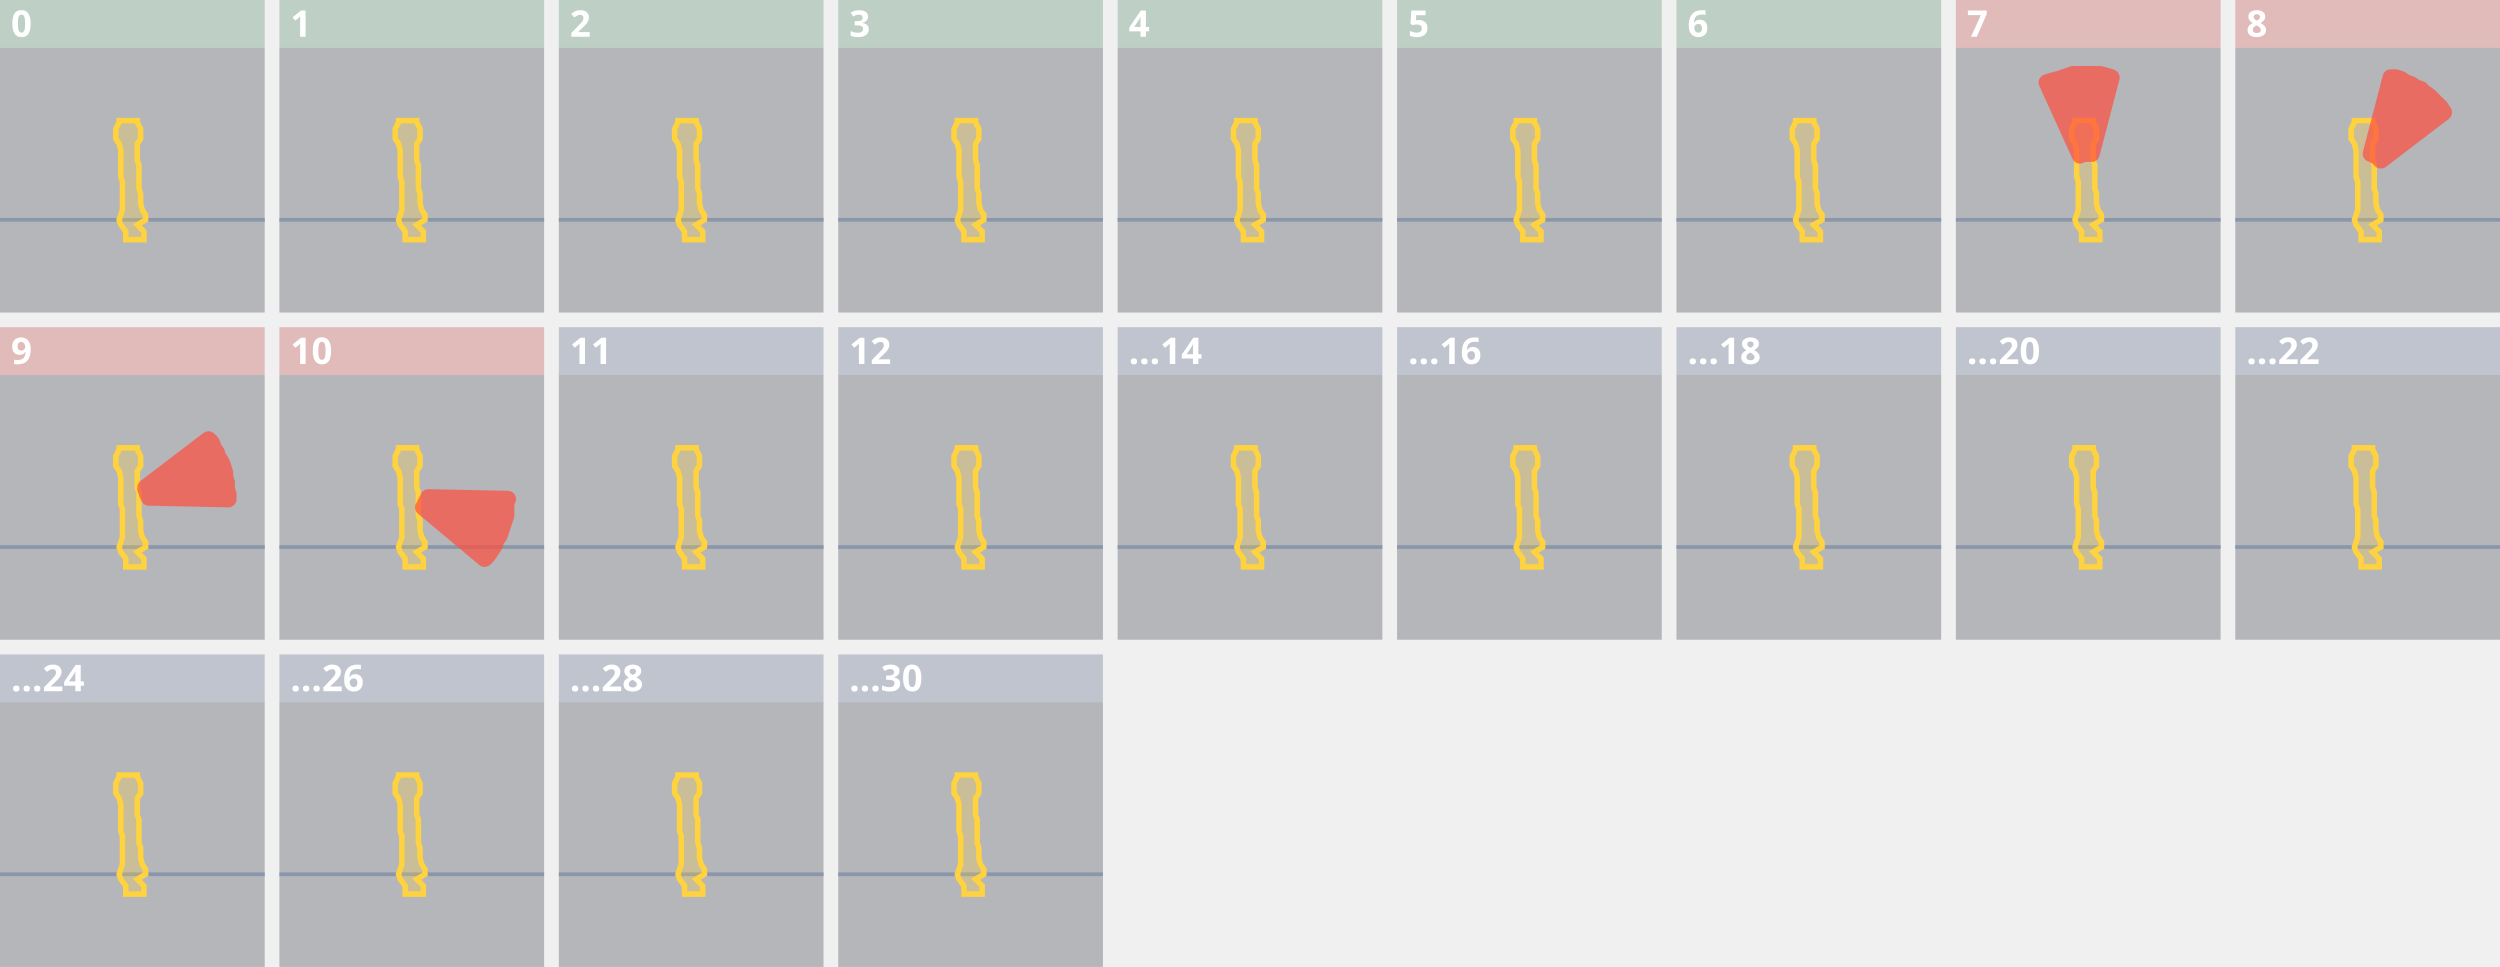
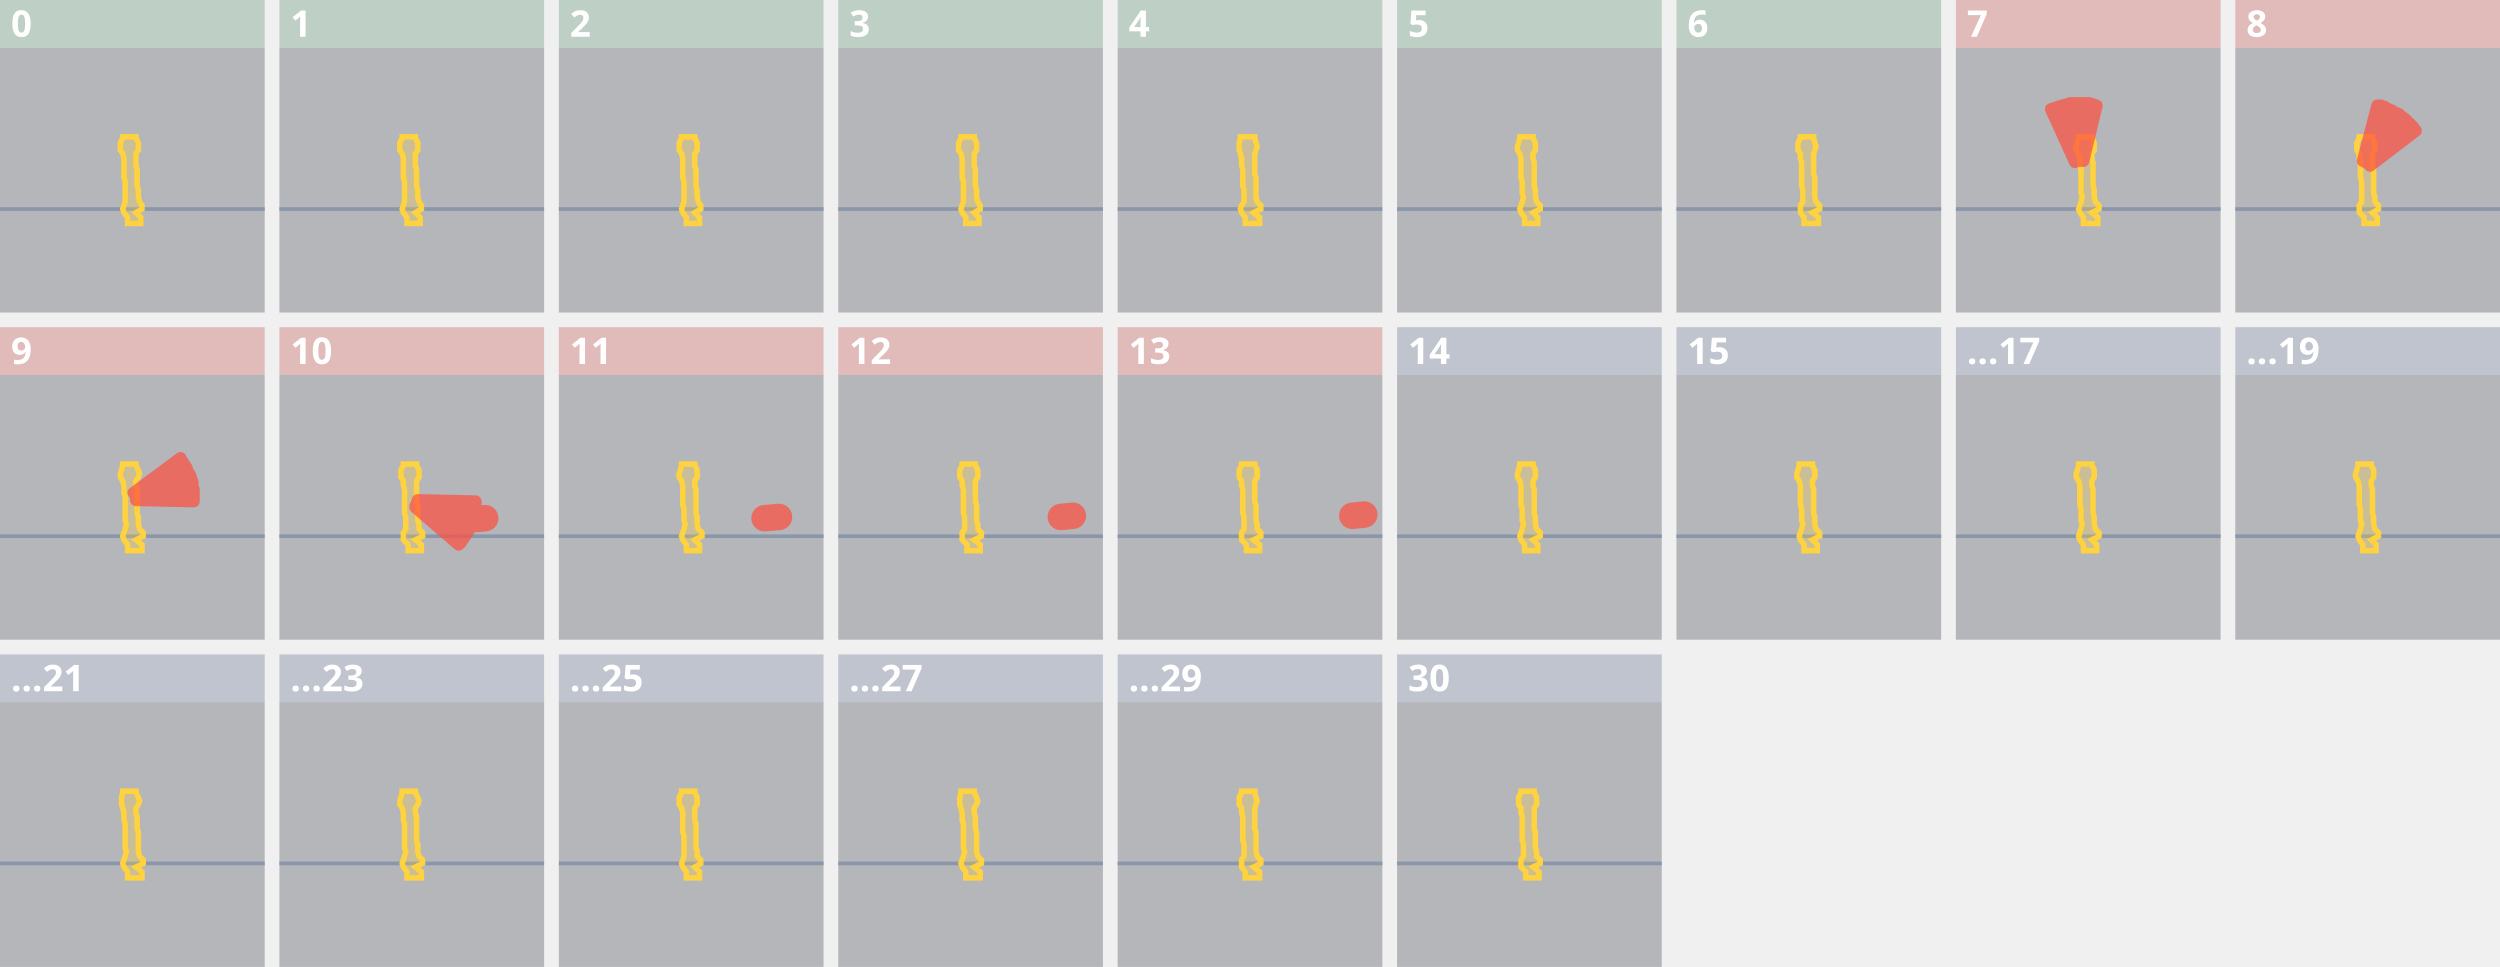
<svg xmlns="http://www.w3.org/2000/svg" viewBox="0 0 680 263" width="680" height="263">
-   <style>text{font:bold 10px sans-serif;fill:#ffffff}.k{fill:#1b2230}.g{stroke:#8a96aa;stroke-width:2.22}use{stroke-width:3.33;fill-opacity:.28}.u{stroke:#ffd23f;fill:#ffd23f}.v{stroke:#4ade80;fill:#4ade80;fill-opacity:.6}.a{stroke:#e879f9;fill:#e879f9}.o{stroke:#22d3ee;fill:#22d3ee;fill-opacity:.5}.H{color:#ff4d3d;fill:#ff4d3d;opacity:.7}.G{color:#3b9cff;fill:#3b9cff;opacity:.75}.S{color:#ffa630;fill:#ffa630;opacity:.75}.T{color:#ffa630;fill:none;stroke:#ffa630;stroke-width:4.44;stroke-dasharray:8.9}.P{color:#c49bff;fill:none;stroke:#c49bff;stroke-width:2.22;stroke-dasharray:6.7}</style>
+   <style>text{font:bold 10px sans-serif;fill:#ffffff}.k{fill:#1b2230}.g{stroke:#8a96aa;stroke-width:3.06}use{stroke-width:4.58;fill-opacity:.28}.u{stroke:#ffd23f;fill:#ffd23f}.v{stroke:#4ade80;fill:#4ade80;fill-opacity:.6}.a{stroke:#e879f9;fill:#e879f9}.o{stroke:#22d3ee;fill:#22d3ee;fill-opacity:.5}.H{color:#ff4d3d;fill:#ff4d3d;opacity:.7}.G{color:#3b9cff;fill:#3b9cff;opacity:.75}.S{color:#ffa630;fill:#ffa630;opacity:.75}.T{color:#ffa630;fill:none;stroke:#ffa630;stroke-width:6.11;stroke-dasharray:12.2}.P{color:#c49bff;fill:none;stroke:#c49bff;stroke-width:3.06;stroke-dasharray:9.2}</style>
  <defs>
    <path id="b0" d="M-8 -36L3 -36L3 -35L5 -31L5 -28L5 -25L3 -22L3 -18L3 -15L3 -12L4 -9L4 -5L4 -2L4 1L4 5L5 8L5 11L5 14L6 18L8 21L8 24L3 27L7 31L7 34L7 36L-4 36L-4 34L-4 31L-7 27L-8 24L-7 21L-6 18L-6 14L-6 11L-6 8L-6 5L-6 1L-7 -2L-7 -5L-7 -9L-7 -12L-7 -15L-7 -18L-8 -22L-10 -25L-10 -28L-10 -31L-8 -35Z" />
-     <rect id="K" x="-80" y="-80" width="160" height="160" class="k" />
+     <path id="b1" d="M-8 -36L4 -36L4 -35L5 -31L6 -28L5 -25L4 -22L4 -18L4 -15L4 -12L4 -9L4 -5L5 -2L5 1L5 5L5 8L5 11L5 14L6 18L9 21L9 24L3 27L8 31L8 34L8 36L-4 36L-4 34L-4 31L-7 27L-8 24L-7 21L-5 18L-5 14L-5 11L-5 8L-6 5L-6 1L-6 -2L-6 -5L-6 -9L-7 -12L-7 -15L-7 -18L-8 -22L-9 -25L-9 -28L-9 -31L-8 -35Z" />
+     <path id="b2" d="M-8 -36L3 -36L3 -35L5 -31L5 -28L5 -25L3 -22L3 -18L4 -15L4 -12L4 -9L4 -5L4 -2L4 1L4 5L5 8L5 11L5 14L6 18L9 21L9 24L3 27L7 31L7 34L7 36L-4 36L-4 34L-4 31L-7 27L-8 24L-7 21L-6 18L-5 14L-6 11L-6 8L-6 5L-6 1L-7 -2L-7 -5L-7 -9L-7 -12L-7 -15L-7 -18L-8 -22L-10 -25L-10 -28L-9 -31L-8 -35Z" />
+     <path id="b3" d="M-7 -36L4 -36L4 -35L5 -31L6 -28L5 -25L4 -22L4 -18L4 -15L4 -12L4 -9L4 -5L5 -2L5 1L5 5L5 8L5 11L5 14L6 18L9 21L9 24L3 27L8 31L8 34L8 36L-4 36L-4 34L-4 31L-7 27L-7 24L-7 21L-5 18L-5 14L-5 11L-5 8L-6 5L-6 1L-6 -2L-6 -5L-6 -9L-6 -12L-6 -15L-7 -18L-7 -22L-9 -25L-9 -28L-9 -31L-7 -35Z" />
+     <path id="b4" d="M-8 -36L3 -36L3 -35L5 -31L5 -28L5 -25L3 -22L3 -18L4 -15L4 -12L4 -9L4 -5L4 -2L4 1L4 5L5 8L5 11L5 14L6 18L9 21L9 24L3 27L8 31L8 34L8 36L-4 36L-4 34L-4 31L-7 27L-8 24L-7 21L-6 18L-5 14L-6 11L-6 8L-6 5L-6 1L-6 -2L-6 -5L-6 -9L-7 -12L-7 -15L-7 -18L-8 -22L-10 -25L-10 -28L-9 -31L-8 -35Z" />
+     <path id="b5" d="M-7 -36L4 -36L4 -35L6 -31L6 -28L6 -25L4 -22L4 -18L4 -15L4 -12L5 -9L5 -5L5 -2L5 1L5 5L5 8L5 11L6 14L6 18L9 21L9 24L4 27L8 31L8 34L8 36L-3 36L-3 34L-3 31L-7 27L-7 24L-7 21L-5 18L-5 14L-5 11L-5 8L-5 5L-5 1L-6 -2L-6 -5L-6 -9L-6 -12L-6 -15L-7 -18L-7 -22L-9 -25L-9 -28L-9 -31L-7 -35Z" />
+     <path id="b6" d="M-8 -36L3 -36L3 -35L5 -31L6 -28L5 -25L3 -22L3 -18L4 -15L4 -12L4 -9L4 -5L4 -2L4 1L4 5L5 8L5 11L5 14L6 18L9 21L9 24L3 27L8 31L8 34L8 36L-4 36L-4 34L-4 31L-7 27L-8 24L-7 21L-6 18L-5 14L-6 11L-6 8L-6 5L-6 1L-6 -2L-6 -5L-6 -9L-7 -12L-7 -15L-7 -18L-8 -22L-10 -25L-10 -28L-9 -31L-8 -35Z" />
+     <path id="b7" d="M-7 -36L4 -36L4 -35L6 -31L6 -28L6 -25L4 -22L4 -18L4 -15L4 -12L4 -9L4 -5L5 -2L5 1L5 5L5 8L5 11L6 14L6 18L9 21L9 24L3 27L8 31L8 34L8 36L-3 36L-3 34L-3 31L-7 27L-7 24L-7 21L-5 18L-5 14L-5 11L-5 8L-6 5L-6 1L-6 -2L-6 -5L-6 -9L-6 -12L-6 -15L-7 -18L-7 -22L-9 -25L-9 -28L-9 -31L-7 -35Z" />
+     <path id="b8" d="M-8 -36L3 -36L3 -35L5 -31L6 -28L5 -25L3 -22L3 -18L4 -15L4 -12L4 -9L4 -5L5 -2L5 1L5 5L5 8L5 11L5 14L6 18L9 21L9 24L3 27L8 31L8 34L8 36L-4 36L-4 34L-4 31L-7 27L-8 24L-7 21L-6 18L-5 14L-6 11L-6 8L-6 5L-6 1L-6 -2L-6 -5L-6 -9L-7 -12L-7 -15L-7 -18L-8 -22L-9 -25L-9 -28L-9 -31L-8 -35Z" />
+     <path id="b9" d="M-8 -36L3 -36L3 -35L5 -31L5 -28L5 -25L3 -22L3 -18L3 -15L3 -12L4 -9L4 -5L4 -2L4 1L4 5L4 8L4 11L5 14L5 18L8 21L8 24L3 27L7 31L7 34L7 36L-4 36L-4 34L-4 31L-7 27L-8 24L-7 21L-6 18L-6 14L-6 11L-6 8L-6 5L-6 1L-7 -2L-7 -5L-7 -9L-7 -12L-7 -15L-7 -18L-8 -22L-10 -25L-10 -28L-10 -31L-8 -35Z" />
+     <rect id="K" x="-110" y="-110" width="220" height="220" class="k" />
    <rect id="Ls" width="72" height="13" fill="#3f7d5a" />
    <rect id="La" width="72" height="13" fill="#b8332b" />
    <rect id="Le" width="72" height="13" fill="#46557a" />
  </defs>
  <use href="#Ls" x="0" y="0" />
  <text x="3" y="10">0</text>
-   <svg x="0" y="13" width="72" height="72" viewBox="-80 -80 160 160">
-     <use href="#K" />
-     <line x1="-80" y1="24" x2="80" y2="24" class="g" />
+   <svg x="0" y="13" width="72" height="72" viewBox="-110 -110 220 220">
+     <use href="#K" />
+     <line x1="-110" y1="24" x2="110" y2="24" class="g" />
    <use href="#b0" class="u" />
  </svg>
  <use href="#Ls" x="76" y="0" />
  <text x="79" y="10">1</text>
-   <svg x="76" y="13" width="72" height="72" viewBox="-80 -80 160 160">
-     <use href="#K" />
-     <line x1="-80" y1="24" x2="80" y2="24" class="g" />
+   <svg x="76" y="13" width="72" height="72" viewBox="-110 -110 220 220">
+     <use href="#K" />
+     <line x1="-110" y1="24" x2="110" y2="24" class="g" />
    <use href="#b0" class="u" />
  </svg>
  <use href="#Ls" x="152" y="0" />
  <text x="155" y="10">2</text>
-   <svg x="152" y="13" width="72" height="72" viewBox="-80 -80 160 160">
-     <use href="#K" />
-     <line x1="-80" y1="24" x2="80" y2="24" class="g" />
+   <svg x="152" y="13" width="72" height="72" viewBox="-110 -110 220 220">
+     <use href="#K" />
+     <line x1="-110" y1="24" x2="110" y2="24" class="g" />
    <use href="#b0" class="u" />
  </svg>
  <use href="#Ls" x="228" y="0" />
  <text x="231" y="10">3</text>
-   <svg x="228" y="13" width="72" height="72" viewBox="-80 -80 160 160">
-     <use href="#K" />
-     <line x1="-80" y1="24" x2="80" y2="24" class="g" />
+   <svg x="228" y="13" width="72" height="72" viewBox="-110 -110 220 220">
+     <use href="#K" />
+     <line x1="-110" y1="24" x2="110" y2="24" class="g" />
    <use href="#b0" class="u" />
  </svg>
  <use href="#Ls" x="304" y="0" />
  <text x="307" y="10">4</text>
-   <svg x="304" y="13" width="72" height="72" viewBox="-80 -80 160 160">
-     <use href="#K" />
-     <line x1="-80" y1="24" x2="80" y2="24" class="g" />
-     <use href="#b0" class="u" />
+   <svg x="304" y="13" width="72" height="72" viewBox="-110 -110 220 220">
+     <use href="#K" />
+     <line x1="-110" y1="24" x2="110" y2="24" class="g" />
+     <use href="#b1" class="u" />
  </svg>
  <use href="#Ls" x="380" y="0" />
  <text x="383" y="10">5</text>
-   <svg x="380" y="13" width="72" height="72" viewBox="-80 -80 160 160">
-     <use href="#K" />
-     <line x1="-80" y1="24" x2="80" y2="24" class="g" />
-     <use href="#b0" class="u" />
+   <svg x="380" y="13" width="72" height="72" viewBox="-110 -110 220 220">
+     <use href="#K" />
+     <line x1="-110" y1="24" x2="110" y2="24" class="g" />
+     <use href="#b2" class="u" />
  </svg>
  <use href="#Ls" x="456" y="0" />
  <text x="459" y="10">6</text>
-   <svg x="456" y="13" width="72" height="72" viewBox="-80 -80 160 160">
-     <use href="#K" />
-     <line x1="-80" y1="24" x2="80" y2="24" class="g" />
-     <use href="#b0" class="u" />
+   <svg x="456" y="13" width="72" height="72" viewBox="-110 -110 220 220">
+     <use href="#K" />
+     <line x1="-110" y1="24" x2="110" y2="24" class="g" />
+     <use href="#b3" class="u" />
  </svg>
  <use href="#La" x="532" y="0" />
  <text x="535" y="10">7</text>
-   <svg x="532" y="13" width="72" height="72" viewBox="-80 -80 160 160">
-     <use href="#K" />
-     <line x1="-80" y1="24" x2="80" y2="24" class="g" />
-     <use href="#b0" class="u" />
-     <g class="H">
-       <path d="M-25 -59L-22 -60L-18 -61L-15 -62L-12 -63L-9 -64L-6 -64L-2 -64L1 -64L4 -64L7 -64L11 -63L14 -62L2 -16L1 -16L1 -16L0 -16L0 -16L-1 -16L-1 -16L-2 -16L-2 -16L-3 -16L-4 -16L-4 -16L-5 -15Z" stroke="currentColor" stroke-width="10" stroke-linejoin="round" />
+   <svg x="532" y="13" width="72" height="72" viewBox="-110 -110 220 220">
+     <use href="#K" />
+     <line x1="-110" y1="24" x2="110" y2="24" class="g" />
+     <use href="#b4" class="u" />
+     <g class="H">
+       <path d="M-31 -59L-28 -60L-25 -61L-22 -62L-18 -63L-15 -64L-12 -64L-9 -64L-6 -64L-2 -64L1 -64L4 -63L7 -62L-4 -16L-5 -16L-5 -16L-6 -16L-7 -16L-7 -16L-8 -16L-8 -16L-9 -16L-9 -16L-10 -16L-10 -16L-11 -15Z" stroke="currentColor" stroke-width="10" stroke-linejoin="round" />
    </g>
  </svg>
  <use href="#La" x="608" y="0" />
  <text x="611" y="10">8</text>
-   <svg x="608" y="13" width="72" height="72" viewBox="-80 -80 160 160">
-     <use href="#K" />
-     <line x1="-80" y1="24" x2="80" y2="24" class="g" />
-     <use href="#b0" class="u" />
-     <g class="H">
-       <path d="M14 -62L17 -62L20 -61L23 -59L26 -58L29 -56L32 -55L34 -53L37 -51L39 -49L42 -46L44 -44L46 -41L8 -12L7 -13L7 -13L6 -14L6 -14L6 -14L5 -15L5 -15L4 -15L4 -15L3 -16L3 -16L2 -16Z" stroke="currentColor" stroke-width="10" stroke-linejoin="round" />
+   <svg x="608" y="13" width="72" height="72" viewBox="-110 -110 220 220">
+     <use href="#K" />
+     <line x1="-110" y1="24" x2="110" y2="24" class="g" />
+     <use href="#b5" class="u" />
+     <g class="H">
+       <path d="M8 -62L11 -62L14 -61L17 -59L20 -58L23 -56L26 -55L28 -53L31 -51L33 -49L36 -46L38 -44L40 -41L2 -12L1 -13L1 -13L1 -14L0 -14L0 -14L-1 -15L-1 -15L-2 -15L-2 -15L-3 -16L-3 -16L-4 -16Z" stroke="currentColor" stroke-width="10" stroke-linejoin="round" />
    </g>
  </svg>
  <use href="#La" x="0" y="89" />
  <text x="3" y="99">9</text>
-   <svg x="0" y="102" width="72" height="72" viewBox="-80 -80 160 160">
-     <use href="#K" />
-     <line x1="-80" y1="24" x2="80" y2="24" class="g" />
-     <use href="#b0" class="u" />
-     <g class="H">
-       <path d="M46 -41L48 -39L49 -36L51 -33L52 -30L54 -27L55 -24L56 -21L56 -18L57 -15L57 -11L58 -8L58 -5L10 -6L10 -7L10 -7L9 -8L9 -8L9 -9L9 -9L9 -10L9 -10L8 -11L8 -11L8 -12L8 -12Z" stroke="currentColor" stroke-width="10" stroke-linejoin="round" />
+   <svg x="0" y="102" width="72" height="72" viewBox="-110 -110 220 220">
+     <use href="#K" />
+     <line x1="-110" y1="24" x2="110" y2="24" class="g" />
+     <use href="#b6" class="u" />
+     <g class="H">
+       <path d="M40 -41L41 -39L43 -36L45 -33L46 -30L48 -27L49 -24L50 -21L50 -18L51 -15L51 -11L51 -8L51 -5L3 -6L3 -7L3 -7L3 -8L3 -8L3 -9L3 -9L3 -10L3 -10L2 -11L2 -11L2 -12L1 -12Z" stroke="currentColor" stroke-width="10" stroke-linejoin="round" />
    </g>
  </svg>
  <use href="#La" x="76" y="89" />
  <text x="79" y="99">10</text>
-   <svg x="76" y="102" width="72" height="72" viewBox="-80 -80 160 160">
-     <use href="#K" />
-     <line x1="-80" y1="24" x2="80" y2="24" class="g" />
-     <use href="#b0" class="u" />
-     <g class="H">
-       <path d="M58 -5L57 -2L57 2L57 5L56 8L55 11L54 14L53 17L51 20L50 23L48 26L46 29L44 31L7 0L8 0L8 -1L8 -1L8 -2L9 -2L9 -3L9 -3L9 -4L9 -4L10 -5L10 -5L10 -6Z" stroke="currentColor" stroke-width="10" stroke-linejoin="round" />
-     </g>
-   </svg>
-   <use href="#Le" x="152" y="89" />
+   <svg x="76" y="102" width="72" height="72" viewBox="-110 -110 220 220">
+     <use href="#K" />
+     <line x1="-110" y1="24" x2="110" y2="24" class="g" />
+     <use href="#b7" class="u" />
+     <g class="H">
+       <path d="M53 -5L53 -2L52 2L52 5L51 8L50 11L49 14L48 17L47 20L45 23L43 26L41 29L39 31L3 0L3 0L3 -1L4 -1L4 -2L4 -2L4 -3L4 -3L5 -4L5 -4L5 -5L5 -5L5 -6Z" stroke="currentColor" stroke-width="10" stroke-linejoin="round" />
+       <line x1="49" y1="10" x2="61" y2="9" stroke="currentColor" stroke-width="22" stroke-linecap="round" />
+     </g>
+   </svg>
+   <use href="#La" x="152" y="89" />
  <text x="155" y="99">11</text>
-   <svg x="152" y="102" width="72" height="72" viewBox="-80 -80 160 160">
-     <use href="#K" />
-     <line x1="-80" y1="24" x2="80" y2="24" class="g" />
-     <use href="#b0" class="u" />
-   </svg>
-   <use href="#Le" x="228" y="89" />
+   <svg x="152" y="102" width="72" height="72" viewBox="-110 -110 220 220">
+     <use href="#K" />
+     <line x1="-110" y1="24" x2="110" y2="24" class="g" />
+     <use href="#b2" class="u" />
+     <g class="H">
+       <line x1="61" y1="9" x2="73" y2="8" stroke="currentColor" stroke-width="22" stroke-linecap="round" />
+     </g>
+   </svg>
+   <use href="#La" x="228" y="89" />
  <text x="231" y="99">12</text>
-   <svg x="228" y="102" width="72" height="72" viewBox="-80 -80 160 160">
-     <use href="#K" />
-     <line x1="-80" y1="24" x2="80" y2="24" class="g" />
-     <use href="#b0" class="u" />
-   </svg>
-   <use href="#Le" x="304" y="89" />
-   <text x="307" y="99">…14</text>
-   <svg x="304" y="102" width="72" height="72" viewBox="-80 -80 160 160">
-     <use href="#K" />
-     <line x1="-80" y1="24" x2="80" y2="24" class="g" />
-     <use href="#b0" class="u" />
+   <svg x="228" y="102" width="72" height="72" viewBox="-110 -110 220 220">
+     <use href="#K" />
+     <line x1="-110" y1="24" x2="110" y2="24" class="g" />
+     <use href="#b7" class="u" />
+     <g class="H">
+       <line x1="75" y1="8" x2="85" y2="7" stroke="currentColor" stroke-width="22" stroke-linecap="round" />
+     </g>
+   </svg>
+   <use href="#La" x="304" y="89" />
+   <text x="307" y="99">13</text>
+   <svg x="304" y="102" width="72" height="72" viewBox="-110 -110 220 220">
+     <use href="#K" />
+     <line x1="-110" y1="24" x2="110" y2="24" class="g" />
+     <use href="#b7" class="u" />
+     <g class="H">
+       <line x1="85" y1="7" x2="95" y2="6" stroke="currentColor" stroke-width="22" stroke-linecap="round" />
+     </g>
  </svg>
  <use href="#Le" x="380" y="89" />
-   <text x="383" y="99">…16</text>
-   <svg x="380" y="102" width="72" height="72" viewBox="-80 -80 160 160">
-     <use href="#K" />
-     <line x1="-80" y1="24" x2="80" y2="24" class="g" />
-     <use href="#b0" class="u" />
+   <text x="383" y="99">14</text>
+   <svg x="380" y="102" width="72" height="72" viewBox="-110 -110 220 220">
+     <use href="#K" />
+     <line x1="-110" y1="24" x2="110" y2="24" class="g" />
+     <use href="#b2" class="u" />
  </svg>
  <use href="#Le" x="456" y="89" />
-   <text x="459" y="99">…18</text>
-   <svg x="456" y="102" width="72" height="72" viewBox="-80 -80 160 160">
-     <use href="#K" />
-     <line x1="-80" y1="24" x2="80" y2="24" class="g" />
-     <use href="#b0" class="u" />
+   <text x="459" y="99">15</text>
+   <svg x="456" y="102" width="72" height="72" viewBox="-110 -110 220 220">
+     <use href="#K" />
+     <line x1="-110" y1="24" x2="110" y2="24" class="g" />
+     <use href="#b2" class="u" />
  </svg>
  <use href="#Le" x="532" y="89" />
-   <text x="535" y="99">…20</text>
-   <svg x="532" y="102" width="72" height="72" viewBox="-80 -80 160 160">
-     <use href="#K" />
-     <line x1="-80" y1="24" x2="80" y2="24" class="g" />
-     <use href="#b0" class="u" />
+   <text x="535" y="99">…17</text>
+   <svg x="532" y="102" width="72" height="72" viewBox="-110 -110 220 220">
+     <use href="#K" />
+     <line x1="-110" y1="24" x2="110" y2="24" class="g" />
+     <use href="#b2" class="u" />
  </svg>
  <use href="#Le" x="608" y="89" />
-   <text x="611" y="99">…22</text>
-   <svg x="608" y="102" width="72" height="72" viewBox="-80 -80 160 160">
-     <use href="#K" />
-     <line x1="-80" y1="24" x2="80" y2="24" class="g" />
-     <use href="#b0" class="u" />
+   <text x="611" y="99">…19</text>
+   <svg x="608" y="102" width="72" height="72" viewBox="-110 -110 220 220">
+     <use href="#K" />
+     <line x1="-110" y1="24" x2="110" y2="24" class="g" />
+     <use href="#b2" class="u" />
  </svg>
  <use href="#Le" x="0" y="178" />
-   <text x="3" y="188">…24</text>
-   <svg x="0" y="191" width="72" height="72" viewBox="-80 -80 160 160">
-     <use href="#K" />
-     <line x1="-80" y1="24" x2="80" y2="24" class="g" />
-     <use href="#b0" class="u" />
+   <text x="3" y="188">…21</text>
+   <svg x="0" y="191" width="72" height="72" viewBox="-110 -110 220 220">
+     <use href="#K" />
+     <line x1="-110" y1="24" x2="110" y2="24" class="g" />
+     <use href="#b8" class="u" />
  </svg>
  <use href="#Le" x="76" y="178" />
-   <text x="79" y="188">…26</text>
-   <svg x="76" y="191" width="72" height="72" viewBox="-80 -80 160 160">
-     <use href="#K" />
-     <line x1="-80" y1="24" x2="80" y2="24" class="g" />
-     <use href="#b0" class="u" />
+   <text x="79" y="188">…23</text>
+   <svg x="76" y="191" width="72" height="72" viewBox="-110 -110 220 220">
+     <use href="#K" />
+     <line x1="-110" y1="24" x2="110" y2="24" class="g" />
+     <use href="#b6" class="u" />
  </svg>
  <use href="#Le" x="152" y="178" />
-   <text x="155" y="188">…28</text>
-   <svg x="152" y="191" width="72" height="72" viewBox="-80 -80 160 160">
-     <use href="#K" />
-     <line x1="-80" y1="24" x2="80" y2="24" class="g" />
-     <use href="#b0" class="u" />
+   <text x="155" y="188">…25</text>
+   <svg x="152" y="191" width="72" height="72" viewBox="-110 -110 220 220">
+     <use href="#K" />
+     <line x1="-110" y1="24" x2="110" y2="24" class="g" />
+     <use href="#b9" class="u" />
  </svg>
  <use href="#Le" x="228" y="178" />
-   <text x="231" y="188">…30</text>
-   <svg x="228" y="191" width="72" height="72" viewBox="-80 -80 160 160">
-     <use href="#K" />
-     <line x1="-80" y1="24" x2="80" y2="24" class="g" />
-     <use href="#b0" class="u" />
+   <text x="231" y="188">…27</text>
+   <svg x="228" y="191" width="72" height="72" viewBox="-110 -110 220 220">
+     <use href="#K" />
+     <line x1="-110" y1="24" x2="110" y2="24" class="g" />
+     <use href="#b8" class="u" />
+   </svg>
+   <use href="#Le" x="304" y="178" />
+   <text x="307" y="188">…29</text>
+   <svg x="304" y="191" width="72" height="72" viewBox="-110 -110 220 220">
+     <use href="#K" />
+     <line x1="-110" y1="24" x2="110" y2="24" class="g" />
+     <use href="#b3" class="u" />
+   </svg>
+   <use href="#Le" x="380" y="178" />
+   <text x="383" y="188">30</text>
+   <svg x="380" y="191" width="72" height="72" viewBox="-110 -110 220 220">
+     <use href="#K" />
+     <line x1="-110" y1="24" x2="110" y2="24" class="g" />
+     <use href="#b7" class="u" />
  </svg>
</svg>
